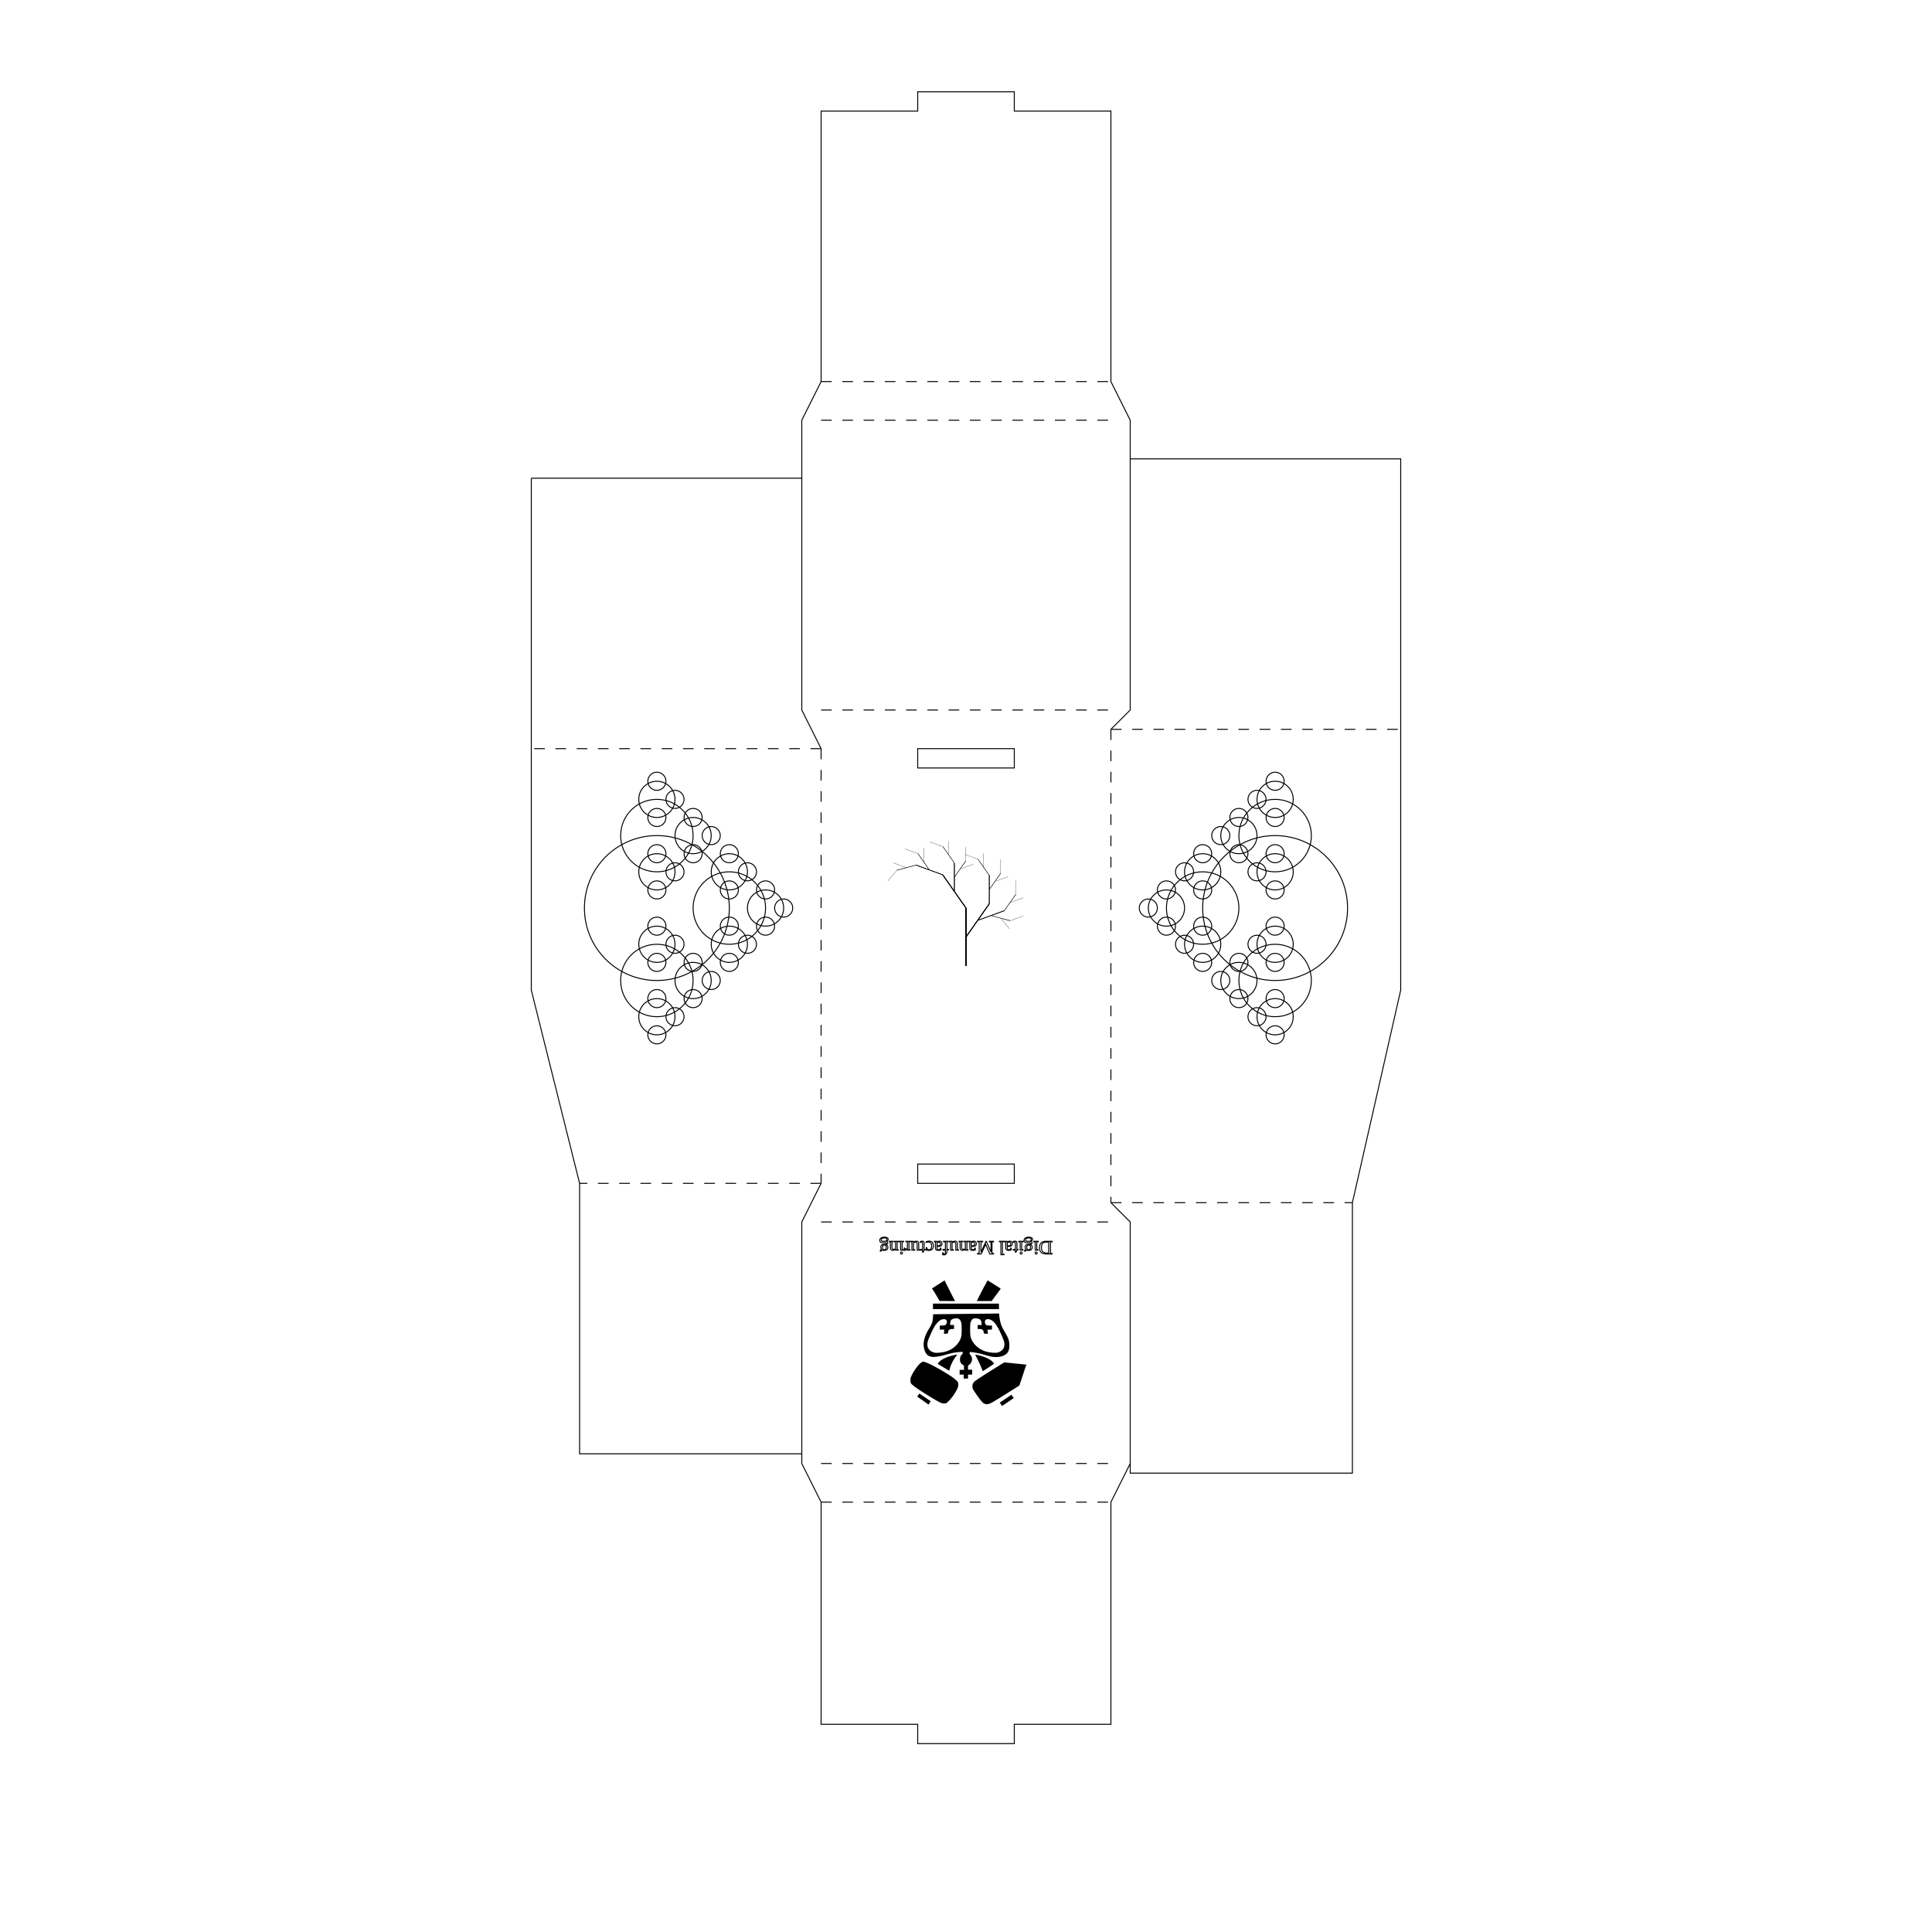
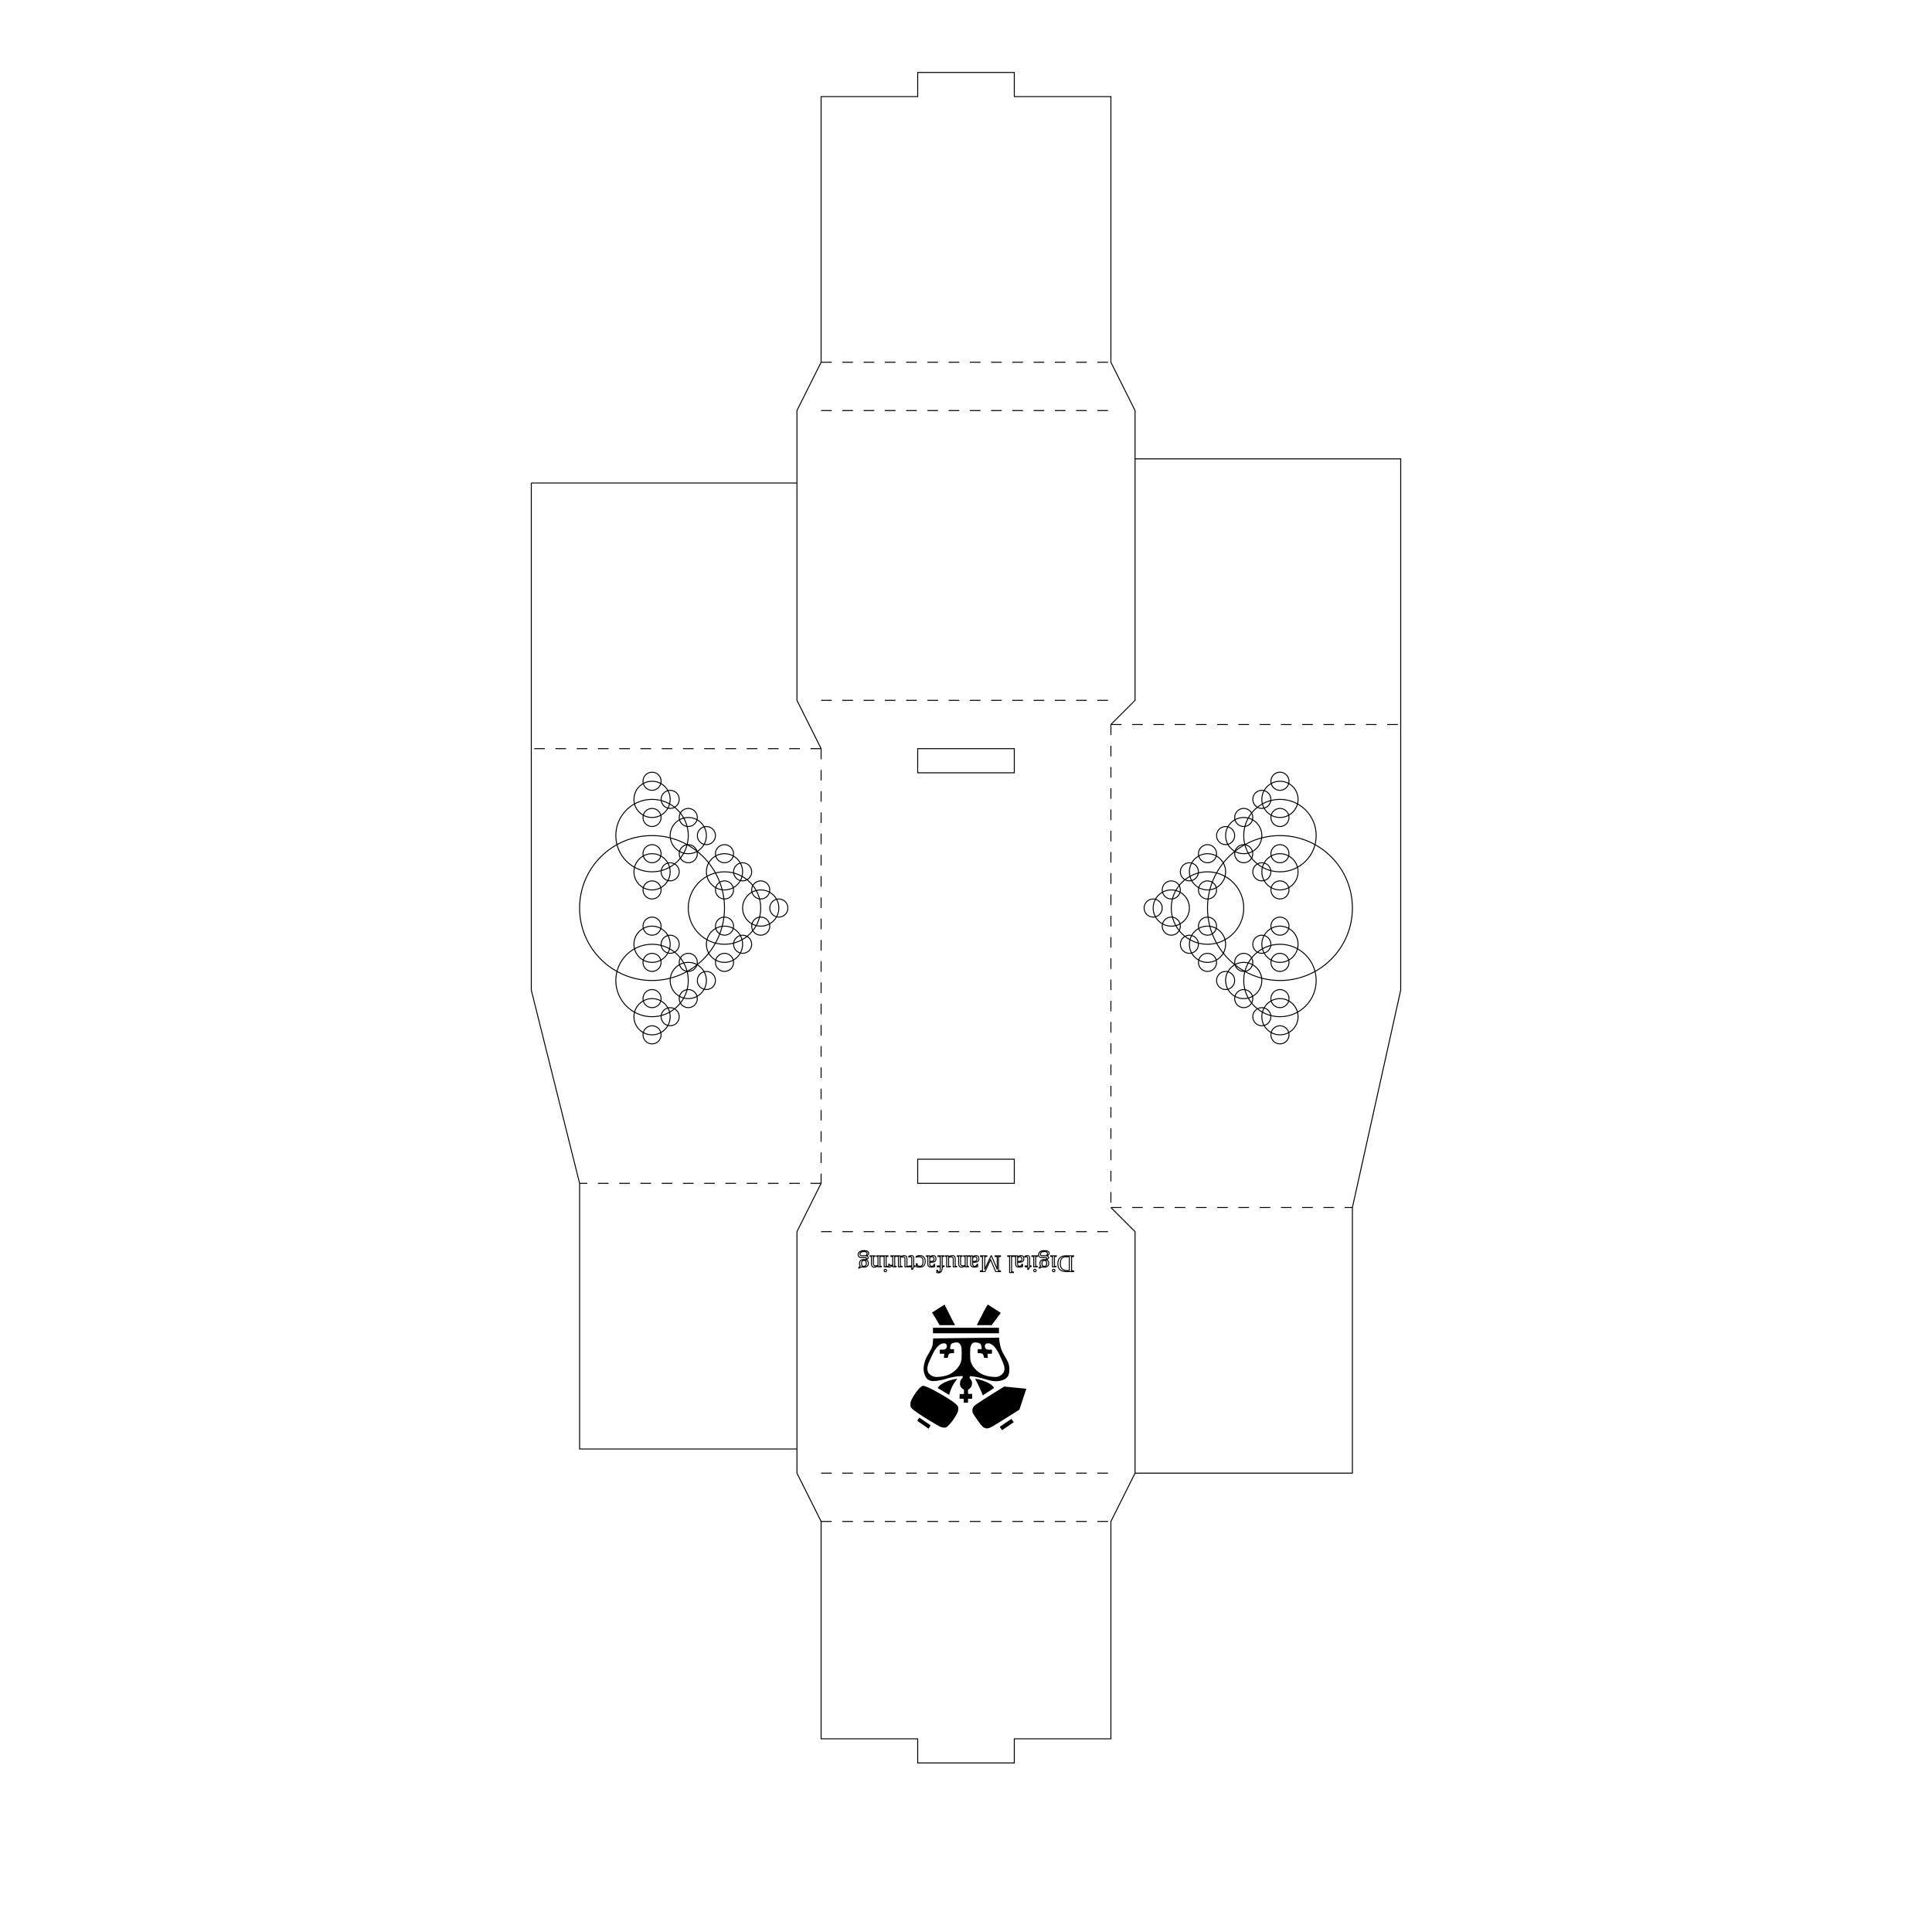
- <svg xmlns="http://www.w3.org/2000/svg" xmlns:xlink="http://www.w3.org/1999/xlink" viewBox="-1000 -1000 2000 2000" version="1.1">
-   <polyline points="-450.0,-505.0 -170.0,-505.0 -170.0,-265.0 -150.0,-225.0 -170.0,-265.0 -170.0,-565.0 -150.0,-605.0 -150.0,-885.0 -50.0,-885.0 -50.0,-905.0 50.0,-905.0 50.0,-885.0 150.0,-885.0 150.0,-605.0 170.0,-565.0 170.0,-265.0 150.0,-245.0 170.0,-265.0 170.0,-525.0 450.0,-525.0 450.0,25.0 400.0,245.0 400.0,525.0 170.0,525.0 170.0,265.0 150.0,245.0 170.0,265.0 170.0,515.0 150.0,555.0 150.0,785.0 50.0,785.0 50.0,805.0 -50.0,805.0 -50.0,785.0 -150.0,785.0 -150.0,555.0 -170.0,515.0 -170.0,265.0 -150.0,225.0 -170.0,265.0 -170.0,505.0 -400.0,505.0 -400.0,225.0 -450.0,25.0 -450.0,-505.0" fill="none" stroke="black" />
-   <line x1="-150.0" y1="-605.0" x2="150.0" y2="-605.0" stroke="black" stroke-dasharray="11" />
-   <line x1="-150.0" y1="-565.0" x2="150.0" y2="-565.0" stroke="black" stroke-dasharray="11" />
-   <line x1="-150.0" y1="-265.0" x2="150.0" y2="-265.0" stroke="black" stroke-dasharray="11" />
-   <line x1="-150.0" y1="555.0" x2="150.0" y2="555.0" stroke="black" stroke-dasharray="11" />
-   <line x1="-150.0" y1="515.0" x2="150.0" y2="515.0" stroke="black" stroke-dasharray="11" />
-   <line x1="-150.0" y1="265.0" x2="150.0" y2="265.0" stroke="black" stroke-dasharray="11" />
+ <svg xmlns="http://www.w3.org/2000/svg" viewBox="-1000 -1000 2000 2000" version="1.1">
+   <polyline points="-450.0,-500.0 -175.0,-500.0 -175.0,-275.0 -150.0,-225.0 -175.0,-275.0 -175.0,-575.0 -150.0,-625.0 -150.0,-900.0 -50.0,-900.0 -50.0,-925.0 50.0,-925.0 50.0,-900.0 150.0,-900.0 150.0,-625.0 175.0,-575.0 175.0,-275.0 150.0,-250.0 175.0,-275.0 175.0,-525.0 450.0,-525.0 450.0,25.0 400.0,250.0 400.0,525.0 175.0,525.0 175.0,275.0 150.0,250.0 175.0,275.0 175.0,525.0 150.0,575.0 150.0,800.0 50.0,800.0 50.0,825.0 -50.0,825.0 -50.0,800.0 -150.0,800.0 -150.0,575.0 -175.0,525.0 -175.0,275.0 -150.0,225.0 -175.0,275.0 -175.0,500.0 -400.0,500.0 -400.0,225.0 -450.0,25.0 -450.0,-500.0" fill="none" stroke="black" />
+   <line x1="-150.0" y1="-625.0" x2="150.0" y2="-625.0" stroke="black" stroke-dasharray="11" />
+   <line x1="-150.0" y1="-575.0" x2="150.0" y2="-575.0" stroke="black" stroke-dasharray="11" />
+   <line x1="-150.0" y1="-275.0" x2="150.0" y2="-275.0" stroke="black" stroke-dasharray="11" />
+   <line x1="-150.0" y1="575.0" x2="150.0" y2="575.0" stroke="black" stroke-dasharray="11" />
+   <line x1="-150.0" y1="525.0" x2="150.0" y2="525.0" stroke="black" stroke-dasharray="11" />
+   <line x1="-150.0" y1="275.0" x2="150.0" y2="275.0" stroke="black" stroke-dasharray="11" />
  <line x1="-150.0" y1="-225.0" x2="-450.0" y2="-225.0" stroke="black" stroke-dasharray="11" />
  <line x1="-150.0" y1="225.0" x2="-400.0" y2="225.0" stroke="black" stroke-dasharray="11" />
-   <line x1="150.0" y1="-245.0" x2="450.0" y2="-245.0" stroke="black" stroke-dasharray="11" />
-   <line x1="150.0" y1="245.0" x2="400.0" y2="245.0" stroke="black" stroke-dasharray="11" />
+   <line x1="150.0" y1="-250.0" x2="450.0" y2="-250.0" stroke="black" stroke-dasharray="11" />
+   <line x1="150.0" y1="250.0" x2="400.0" y2="250.0" stroke="black" stroke-dasharray="11" />
  <line x1="-150.0" y1="-225.0" x2="-150.0" y2="225.0" stroke="black" stroke-dasharray="11" />
-   <line x1="150.0" y1="-245.0" x2="150.0" y2="245.0" stroke="black" stroke-dasharray="11" />
-   <rect x="-50" y="-225" width="100" height="20" stroke="black" fill="none" />
-   <rect x="-50" y="205" width="100" height="20" stroke="black" fill="none" />
-   <text x="0" y="-285" transform="rotate(180, 0, 0)" style="fill: none; stroke: black;  font-size: 20px;" text-anchor="middle">Digital Manufacturing</text>
-   <g transform="translate(62.5 325) rotate(180 0 0) scale(0.01, -0.01)" fill="#000000" stroke="none">
+   <line x1="150.0" y1="-250.0" x2="150.0" y2="250.0" stroke="black" stroke-dasharray="11" />
+   <rect x="-50" y="-225" width="100" height="25" stroke="black" fill="none" />
+   <rect x="-50" y="200" width="100" height="25" stroke="black" fill="none" />
+   <text x="0" y="-300" transform="rotate(180, 0, 0)" style="fill: none; stroke: black;  font-size: 25px;" text-anchor="middle">Digital Manufacturing</text>
+   <g transform="translate(62.5 350) rotate(180 0 0) scale(0.01, -0.01)" fill="#000000" stroke="none">
    <path d="M1912 12640 c-332 -224 -604 -411 -605 -415 -3 -9 237 -345 244 -342   22 8 1209 814 1209 820 0 7 -240 348 -243 346 -1 0 -274 -184 -605 -409z" />
    <path d="M10093 12842 c-20 -31 -70 -109 -111 -172 l-74 -114 22 -18 c12 -10   275 -190 583 -400 l561 -381 22 28 c12 16 63 88 113 161 l91 132 -278 195   c-152 106 -416 291 -585 410 l-308 216 -36 -57z" />
    <path d="M3990 12859 c-143 -25 -315 -99 -545 -234 -305 -179 -1143 -699   -2180 -1353 l-540 -341 -361 -1084 -362 -1085 52 -5 c28 -3 544 -54 1147 -113   l1095 -107 355 218 c1311 808 2319 1454 2635 1692 144 107 236 232 280 378 14   45 18 93 18 190 0 213 -8 234 -230 569 -503 757 -763 1084 -954 1196 -125 74   -275 103 -410 79z" />
    <path d="M8364 12776 c-100 -23 -136 -49 -297 -209 -176 -175 -317 -341 -469   -553 -236 -330 -487 -780 -523 -939 -27 -119 -38 -259 -26 -346 19 -139 67   -219 201 -330 41 -34 107 -92 145 -128 171 -161 620 -458 1275 -843 905 -532   1575 -869 1884 -948 148 -38 185 -30 338 74 317 213 897 1042 1070 1527 l33   94 0 210 0 210 -33 69 c-23 49 -52 88 -100 135 -262 257 -967 735 -1983 1346   -490 295 -846 497 -963 548 -188 81 -412 115 -552 83z" />
    <path d="M6040 10005 l0 -205 -209 0 -209 0 -6 -82 c-3 -46 -7 -159 -8 -253   l-3 -170 218 -3 217 -2 0 -213 0 -213 -76 -49 c-112 -73 -214 -186 -269 -298   -97 -198 -95 -455 6 -633 15 -28 65 -93 110 -144 79 -91 81 -95 75 -134 -7   -46 -35 -137 -45 -148 -4 -5 -79 1 -166 12 -553 70 -934 154 -1610 355 -243   72 -359 101 -506 125 -792 129 -1507 -117 -1702 -585 -81 -195 -113 -482 -88   -795 30 -377 116 -600 432 -1125 250 -415 345 -608 432 -880 95 -295 164 -666   183 -982 l7 -112 26 4 c14 2 357 7 761 10 404 3 1111 10 1570 15 459 6 1472   17 2250 25 778 8 1596 17 1817 21 l402 6 5 62 c3 33 8 115 11 181 7 156 31   365 55 482 44 213 166 468 413 863 355 567 540 1189 500 1679 -20 234 -84 473   -178 663 -131 261 -287 387 -570 459 -105 26 -137 30 -258 30 -205 -1 -443   -33 -819 -111 -233 -49 -282 -61 -437 -111 -361 -117 -796 -213 -1186 -264   -159 -21 -435 -45 -511 -45 l-62 0 -6 33 c-3 17 -8 61 -12 98 l-6 65 49 38   c99 75 173 197 214 351 28 107 31 301 6 395 -47 177 -170 327 -329 403 l-67   32 0 228 -1 227 225 0 225 0 0 245 0 245 -210 0 -210 0 -2 203 -3 202 -222 3   -223 2 0 -205z m-2525 -2476 c729 -55 1303 -309 1753 -773 324 -335 504 -700   544 -1102 16 -171 17 -942 0 -1077 -24 -190 -104 -387 -197 -483 -87 -89 -181   -125 -323 -125 -198 1 -436 66 -531 147 -69 58 -120 226 -129 426 l-5 116 58   7 c32 4 125 4 206 1 l149 -7 0 212 0 212 -83 -6 c-98 -8 -260 6 -335 28 -94   28 -146 93 -190 235 -11 36 -25 99 -32 141 l-12 75 -201 12 c-111 6 -202 10   -204 9 -1 -2 9 -97 22 -213 14 -115 25 -212 25 -216 0 -5 -103 -8 -229 -8   l-228 0 -7 -92 c-3 -50 -6 -145 -6 -211 l0 -120 93 6 c141 10 371 -7 437 -32   108 -40 164 -112 196 -248 40 -170 -10 -295 -141 -355 -69 -30 -232 -37 -325   -13 -303 78 -602 377 -891 890 -170 302 -549 1158 -608 1375 -73 267 -71 449   9 662 82 221 326 423 605 503 147 41 279 47 580 24z m5920 6 c147 -14 342 -88   469 -179 122 -87 252 -245 292 -357 29 -82 54 -214 54 -289 -1 -266 -46 -424   -263 -920 -361 -826 -549 -1147 -836 -1430 -209 -205 -371 -289 -582 -298   -180 -8 -275 38 -319 156 -31 81 -25 213 12 294 31 67 98 142 150 169 49 25   185 38 397 39 l164 0 -6 68 c-4 37 -7 131 -7 210 l0 142 -228 0 c-126 0 -231   2 -233 4 -3 3 6 100 19 216 13 116 22 213 20 215 -2 2 -93 -1 -203 -8 l-199   -12 -17 -95 c-38 -214 -92 -307 -201 -348 -71 -27 -246 -44 -350 -36 l-78 7 0   -211 0 -210 188 2 c103 0 194 -2 202 -5 13 -5 14 -26 9 -130 -7 -129 -36 -274   -70 -340 -25 -49 -91 -107 -158 -136 -121 -54 -373 -94 -505 -81 -238 23 -412   272 -446 638 -15 157 -15 808 0 995 19 246 63 410 165 620 237 488 749 935   1290 1129 290 103 632 168 975 185 153 7 179 7 295 -4z" />
    <path d="M3935 9075 c-314 -207 -574 -382 -579 -389 -15 -22 67 -139 164 -237   246 -244 704 -462 1322 -628 186 -49 442 -105 457 -99 4 2 -37 89 -92 193   -266 506 -578 1195 -672 1483 -9 28 -20 52 -23 52 -4 0 -264 -169 -577 -375z" />
    <path d="M7961 9298 c-29 -127 -108 -374 -162 -505 -130 -314 -342 -673 -564   -958 -47 -60 -81 -111 -76 -113 17 -6 325 57 513 104 508 128 916 303 1199   516 97 74 246 229 281 294 l27 50 -587 355 c-322 195 -591 355 -597 357 -6 1   -21 -41 -34 -100z" />
    <path d="M2833 2953 c4 -38 7 -166 7 -285 l0 -218 3415 0 3415 0 0 285 0 285   -3421 0 -3422 0 6 -67z" />
    <path d="M3125 1550 c-259 -347 -470 -635 -470 -641 0 -6 54 -46 120 -88 519   -333 1194 -761 1207 -766 19 -8 43 23 125 160 147 244 419 761 779 1478 l244   487 -768 0 -768 0 -469 -630z" />
    <path d="M7398 2148 c101 -168 417 -783 787 -1531 154 -312 283 -567 287 -567   3 0 267 167 585 372 318 204 608 391 645 414 l68 44 -114 172 c-128 194 -407   658 -566 940 l-105 187 -803 1 -804 0 20 -32z" />
  </g>
-   <circle cx="320" cy="-60" r="75" stroke="black" fill="none" />
-   <circle cx="245" cy="-60" r="37.5" stroke="black" fill="none" />
-   <circle cx="207.5" cy="-60" r="18.75" stroke="black" fill="none" />
-   <circle cx="188.75" cy="-60" r="9.375" stroke="black" fill="none" />
-   <circle cx="207.5" cy="-78.75" r="9.375" stroke="black" fill="none" />
-   <circle cx="207.5" cy="-41.25" r="9.375" stroke="black" fill="none" />
-   <circle cx="245" cy="-97.5" r="18.75" stroke="black" fill="none" />
-   <circle cx="226.25" cy="-97.5" r="9.375" stroke="black" fill="none" />
-   <circle cx="245" cy="-116.25" r="9.375" stroke="black" fill="none" />
-   <circle cx="245" cy="-78.75" r="9.375" stroke="black" fill="none" />
-   <circle cx="245" cy="-22.5" r="18.75" stroke="black" fill="none" />
-   <circle cx="226.25" cy="-22.5" r="9.375" stroke="black" fill="none" />
-   <circle cx="245" cy="-41.25" r="9.375" stroke="black" fill="none" />
-   <circle cx="245" cy="-3.75" r="9.375" stroke="black" fill="none" />
-   <circle cx="320" cy="-135" r="37.5" stroke="black" fill="none" />
-   <circle cx="282.5" cy="-135" r="18.75" stroke="black" fill="none" />
-   <circle cx="263.75" cy="-135" r="9.375" stroke="black" fill="none" />
-   <circle cx="282.5" cy="-153.75" r="9.375" stroke="black" fill="none" />
-   <circle cx="282.5" cy="-116.25" r="9.375" stroke="black" fill="none" />
-   <circle cx="320" cy="-172.5" r="18.75" stroke="black" fill="none" />
-   <circle cx="301.25" cy="-172.5" r="9.375" stroke="black" fill="none" />
-   <circle cx="320" cy="-191.25" r="9.375" stroke="black" fill="none" />
-   <circle cx="320" cy="-153.75" r="9.375" stroke="black" fill="none" />
-   <circle cx="320" cy="-97.5" r="18.75" stroke="black" fill="none" />
-   <circle cx="301.25" cy="-97.5" r="9.375" stroke="black" fill="none" />
-   <circle cx="320" cy="-116.25" r="9.375" stroke="black" fill="none" />
-   <circle cx="320" cy="-78.75" r="9.375" stroke="black" fill="none" />
-   <circle cx="320" cy="15" r="37.5" stroke="black" fill="none" />
-   <circle cx="282.5" cy="15" r="18.75" stroke="black" fill="none" />
-   <circle cx="263.75" cy="15" r="9.375" stroke="black" fill="none" />
-   <circle cx="282.5" cy="-3.75" r="9.375" stroke="black" fill="none" />
-   <circle cx="282.5" cy="33.75" r="9.375" stroke="black" fill="none" />
-   <circle cx="320" cy="-22.5" r="18.75" stroke="black" fill="none" />
-   <circle cx="301.25" cy="-22.5" r="9.375" stroke="black" fill="none" />
-   <circle cx="320" cy="-41.25" r="9.375" stroke="black" fill="none" />
-   <circle cx="320" cy="-3.75" r="9.375" stroke="black" fill="none" />
-   <circle cx="320" cy="52.5" r="18.75" stroke="black" fill="none" />
-   <circle cx="301.25" cy="52.5" r="9.375" stroke="black" fill="none" />
-   <circle cx="320" cy="33.75" r="9.375" stroke="black" fill="none" />
-   <circle cx="320" cy="71.25" r="9.375" stroke="black" fill="none" />
-   <circle cx="-320" cy="-60" r="75" stroke="black" fill="none" />
-   <circle cx="-245" cy="-60" r="37.5" stroke="black" fill="none" />
-   <circle cx="-207.5" cy="-60" r="18.75" stroke="black" fill="none" />
-   <circle cx="-188.75" cy="-60" r="9.375" stroke="black" fill="none" />
-   <circle cx="-207.5" cy="-78.75" r="9.375" stroke="black" fill="none" />
-   <circle cx="-207.5" cy="-41.25" r="9.375" stroke="black" fill="none" />
-   <circle cx="-245" cy="-97.5" r="18.75" stroke="black" fill="none" />
-   <circle cx="-226.25" cy="-97.5" r="9.375" stroke="black" fill="none" />
-   <circle cx="-245" cy="-116.25" r="9.375" stroke="black" fill="none" />
-   <circle cx="-245" cy="-78.75" r="9.375" stroke="black" fill="none" />
-   <circle cx="-245" cy="-22.5" r="18.75" stroke="black" fill="none" />
-   <circle cx="-226.25" cy="-22.5" r="9.375" stroke="black" fill="none" />
-   <circle cx="-245" cy="-41.25" r="9.375" stroke="black" fill="none" />
-   <circle cx="-245" cy="-3.75" r="9.375" stroke="black" fill="none" />
-   <circle cx="-320" cy="-135" r="37.5" stroke="black" fill="none" />
-   <circle cx="-282.5" cy="-135" r="18.75" stroke="black" fill="none" />
-   <circle cx="-263.75" cy="-135" r="9.375" stroke="black" fill="none" />
-   <circle cx="-282.5" cy="-153.75" r="9.375" stroke="black" fill="none" />
-   <circle cx="-282.5" cy="-116.25" r="9.375" stroke="black" fill="none" />
-   <circle cx="-320" cy="-172.5" r="18.75" stroke="black" fill="none" />
-   <circle cx="-301.25" cy="-172.5" r="9.375" stroke="black" fill="none" />
-   <circle cx="-320" cy="-191.25" r="9.375" stroke="black" fill="none" />
-   <circle cx="-320" cy="-153.75" r="9.375" stroke="black" fill="none" />
-   <circle cx="-320" cy="-97.5" r="18.75" stroke="black" fill="none" />
-   <circle cx="-301.25" cy="-97.5" r="9.375" stroke="black" fill="none" />
-   <circle cx="-320" cy="-116.25" r="9.375" stroke="black" fill="none" />
-   <circle cx="-320" cy="-78.75" r="9.375" stroke="black" fill="none" />
-   <circle cx="-320" cy="15" r="37.5" stroke="black" fill="none" />
-   <circle cx="-282.5" cy="15" r="18.75" stroke="black" fill="none" />
-   <circle cx="-263.75" cy="15" r="9.375" stroke="black" fill="none" />
-   <circle cx="-282.5" cy="-3.75" r="9.375" stroke="black" fill="none" />
-   <circle cx="-282.5" cy="33.75" r="9.375" stroke="black" fill="none" />
-   <circle cx="-320" cy="-22.5" r="18.75" stroke="black" fill="none" />
-   <circle cx="-301.25" cy="-22.5" r="9.375" stroke="black" fill="none" />
-   <circle cx="-320" cy="-41.25" r="9.375" stroke="black" fill="none" />
-   <circle cx="-320" cy="-3.75" r="9.375" stroke="black" fill="none" />
-   <circle cx="-320" cy="52.5" r="18.75" stroke="black" fill="none" />
-   <circle cx="-301.25" cy="52.5" r="9.375" stroke="black" fill="none" />
-   <circle cx="-320" cy="33.75" r="9.375" stroke="black" fill="none" />
-   <circle cx="-320" cy="71.25" r="9.375" stroke="black" fill="none" />
-   <g id="branch">
-     <line x1="0" y1="0" x2="0" y2="-60" stroke="black" />
-   </g>
-   <g id="0.000000">
-     <use xlink:href="#branch" />
-   </g>
-   <g id="1.000000">
-     <use xlink:href="#0.000000" transform="translate(0, -60) rotate(-35) scale(.7)" />
-     <use xlink:href="#0.000000" transform="translate(0, -30) rotate(+35) scale(.7)" />
-     <use xlink:href="#branch" />
-   </g>
-   <g id="2.000000">
-     <use xlink:href="#1.000000" transform="translate(0, -60) rotate(-35) scale(.7)" />
-     <use xlink:href="#1.000000" transform="translate(0, -30) rotate(+35) scale(.7)" />
-     <use xlink:href="#branch" />
-   </g>
-   <g id="3.000000">
-     <use xlink:href="#2.000000" transform="translate(0, -60) rotate(-35) scale(.7)" />
-     <use xlink:href="#2.000000" transform="translate(0, -30) rotate(+35) scale(.7)" />
-     <use xlink:href="#branch" />
-   </g>
-   <g id="4.000000">
-     <use xlink:href="#3.000000" transform="translate(0, -60) rotate(-35) scale(.7)" />
-     <use xlink:href="#3.000000" transform="translate(0, -30) rotate(+35) scale(.7)" />
-     <use xlink:href="#branch" />
-   </g>
-   <g id="stem">
-     <line x1="0" y1="0" x2="0" y2="-200" />
-   </g>
-   <g id="l0">
-     <use xlink:href="#stem" />
-   </g>
-   <g id="l1">
-     <use xlink:href="#l0" transform="translate(0, -200) rotate(-35) scale(.7)" />
-     <use xlink:href="#l0" transform="translate(0, -1) rotate(+35) scale(.7)" />
-     <use xlink:href="#stem" />
-   </g>
-   <g id="l2">
-     <use xlink:href="#l1" transform="translate(0, -200) rotate(-35) scale(.7)" />
-     <use xlink:href="#l1" transform="translate(0, -1) rotate(+35) scale(.7)" />
-     <use xlink:href="#stem" />
-   </g>
-   <g id="l3">
-     <use xlink:href="#l2" transform="translate(0, -200) rotate(-35) scale(.7)" />
-     <use xlink:href="#l2" transform="translate(0, -1) rotate(+35) scale(.7)" />
-     <use xlink:href="#stem" />
-   </g>
-   <g id="l4">
-     <use xlink:href="#l3" transform="translate(0, -200) rotate(-35) scale(.7)" />
-     <use xlink:href="#l3" transform="translate(0, -1) rotate(+35) scale(.7)" />
-     <use xlink:href="#stem" />
-   </g>
-   <g id="l5">
-     <use xlink:href="#l4" transform="translate(0, -200) rotate(-35) scale(.7)" />
-     <use xlink:href="#l4" transform="translate(0, -1) rotate(+35) scale(.7)" />
-     <use xlink:href="#stem" />
-   </g>
-   <g id="l6">
-     <use xlink:href="#l5" transform="translate(0, -200) rotate(-35) scale(.7)" />
-     <use xlink:href="#l5" transform="translate(0, -1) rotate(+35) scale(.7)" />
-     <use xlink:href="#stem" />
-   </g>
-   <g id="l7">
-     <use xlink:href="#l6" transform="translate(0, -200) rotate(-35) scale(.7)" />
-     <use xlink:href="#l6" transform="translate(0, -1) rotate(+35) scale(.7)" />
-     <use xlink:href="#stem" />
-   </g>
-   <g id="l8">
-     <use xlink:href="#l7" transform="translate(0, -200) rotate(-35) scale(.7)" />
-     <use xlink:href="#l7" transform="translate(0, -1) rotate(+35) scale(.7)" />
-     <use xlink:href="#stem" />
-   </g>
-   <g id="l9">
-     <use xlink:href="#l8" transform="translate(0, -200) rotate(-35) scale(.7)" />
-     <use xlink:href="#l8" transform="translate(0, -1) rotate(+35) scale(.7)" />
-     <use xlink:href="#stem" />
-   </g>
+   <circle cx="325" cy="-60" r="75" stroke="black" fill="none" />
+   <circle cx="250" cy="-60" r="37.5" stroke="black" fill="none" />
+   <circle cx="212.5" cy="-60" r="18.75" stroke="black" fill="none" />
+   <circle cx="193.75" cy="-60" r="9.375" stroke="black" fill="none" />
+   <circle cx="212.5" cy="-78.75" r="9.375" stroke="black" fill="none" />
+   <circle cx="212.5" cy="-41.25" r="9.375" stroke="black" fill="none" />
+   <circle cx="250" cy="-97.5" r="18.75" stroke="black" fill="none" />
+   <circle cx="231.25" cy="-97.5" r="9.375" stroke="black" fill="none" />
+   <circle cx="250" cy="-116.25" r="9.375" stroke="black" fill="none" />
+   <circle cx="250" cy="-78.75" r="9.375" stroke="black" fill="none" />
+   <circle cx="250" cy="-22.5" r="18.75" stroke="black" fill="none" />
+   <circle cx="231.25" cy="-22.5" r="9.375" stroke="black" fill="none" />
+   <circle cx="250" cy="-41.25" r="9.375" stroke="black" fill="none" />
+   <circle cx="250" cy="-3.75" r="9.375" stroke="black" fill="none" />
+   <circle cx="325" cy="-135" r="37.5" stroke="black" fill="none" />
+   <circle cx="287.5" cy="-135" r="18.75" stroke="black" fill="none" />
+   <circle cx="268.75" cy="-135" r="9.375" stroke="black" fill="none" />
+   <circle cx="287.5" cy="-153.75" r="9.375" stroke="black" fill="none" />
+   <circle cx="287.5" cy="-116.25" r="9.375" stroke="black" fill="none" />
+   <circle cx="325" cy="-172.5" r="18.75" stroke="black" fill="none" />
+   <circle cx="306.25" cy="-172.5" r="9.375" stroke="black" fill="none" />
+   <circle cx="325" cy="-191.25" r="9.375" stroke="black" fill="none" />
+   <circle cx="325" cy="-153.75" r="9.375" stroke="black" fill="none" />
+   <circle cx="325" cy="-97.5" r="18.75" stroke="black" fill="none" />
+   <circle cx="306.25" cy="-97.5" r="9.375" stroke="black" fill="none" />
+   <circle cx="325" cy="-116.25" r="9.375" stroke="black" fill="none" />
+   <circle cx="325" cy="-78.75" r="9.375" stroke="black" fill="none" />
+   <circle cx="325" cy="15" r="37.5" stroke="black" fill="none" />
+   <circle cx="287.5" cy="15" r="18.75" stroke="black" fill="none" />
+   <circle cx="268.75" cy="15" r="9.375" stroke="black" fill="none" />
+   <circle cx="287.5" cy="-3.75" r="9.375" stroke="black" fill="none" />
+   <circle cx="287.5" cy="33.75" r="9.375" stroke="black" fill="none" />
+   <circle cx="325" cy="-22.5" r="18.75" stroke="black" fill="none" />
+   <circle cx="306.25" cy="-22.5" r="9.375" stroke="black" fill="none" />
+   <circle cx="325" cy="-41.25" r="9.375" stroke="black" fill="none" />
+   <circle cx="325" cy="-3.75" r="9.375" stroke="black" fill="none" />
+   <circle cx="325" cy="52.5" r="18.75" stroke="black" fill="none" />
+   <circle cx="306.25" cy="52.5" r="9.375" stroke="black" fill="none" />
+   <circle cx="325" cy="33.75" r="9.375" stroke="black" fill="none" />
+   <circle cx="325" cy="71.25" r="9.375" stroke="black" fill="none" />
+   <circle cx="-325" cy="-60" r="75" stroke="black" fill="none" />
+   <circle cx="-250" cy="-60" r="37.5" stroke="black" fill="none" />
+   <circle cx="-212.5" cy="-60" r="18.75" stroke="black" fill="none" />
+   <circle cx="-193.75" cy="-60" r="9.375" stroke="black" fill="none" />
+   <circle cx="-212.5" cy="-78.75" r="9.375" stroke="black" fill="none" />
+   <circle cx="-212.5" cy="-41.25" r="9.375" stroke="black" fill="none" />
+   <circle cx="-250" cy="-97.5" r="18.75" stroke="black" fill="none" />
+   <circle cx="-231.25" cy="-97.5" r="9.375" stroke="black" fill="none" />
+   <circle cx="-250" cy="-116.25" r="9.375" stroke="black" fill="none" />
+   <circle cx="-250" cy="-78.75" r="9.375" stroke="black" fill="none" />
+   <circle cx="-250" cy="-22.5" r="18.75" stroke="black" fill="none" />
+   <circle cx="-231.25" cy="-22.5" r="9.375" stroke="black" fill="none" />
+   <circle cx="-250" cy="-41.25" r="9.375" stroke="black" fill="none" />
+   <circle cx="-250" cy="-3.75" r="9.375" stroke="black" fill="none" />
+   <circle cx="-325" cy="-135" r="37.5" stroke="black" fill="none" />
+   <circle cx="-287.5" cy="-135" r="18.75" stroke="black" fill="none" />
+   <circle cx="-268.75" cy="-135" r="9.375" stroke="black" fill="none" />
+   <circle cx="-287.5" cy="-153.75" r="9.375" stroke="black" fill="none" />
+   <circle cx="-287.5" cy="-116.25" r="9.375" stroke="black" fill="none" />
+   <circle cx="-325" cy="-172.5" r="18.75" stroke="black" fill="none" />
+   <circle cx="-306.25" cy="-172.5" r="9.375" stroke="black" fill="none" />
+   <circle cx="-325" cy="-191.25" r="9.375" stroke="black" fill="none" />
+   <circle cx="-325" cy="-153.75" r="9.375" stroke="black" fill="none" />
+   <circle cx="-325" cy="-97.5" r="18.75" stroke="black" fill="none" />
+   <circle cx="-306.25" cy="-97.5" r="9.375" stroke="black" fill="none" />
+   <circle cx="-325" cy="-116.25" r="9.375" stroke="black" fill="none" />
+   <circle cx="-325" cy="-78.75" r="9.375" stroke="black" fill="none" />
+   <circle cx="-325" cy="15" r="37.5" stroke="black" fill="none" />
+   <circle cx="-287.5" cy="15" r="18.75" stroke="black" fill="none" />
+   <circle cx="-268.75" cy="15" r="9.375" stroke="black" fill="none" />
+   <circle cx="-287.5" cy="-3.75" r="9.375" stroke="black" fill="none" />
+   <circle cx="-287.5" cy="33.75" r="9.375" stroke="black" fill="none" />
+   <circle cx="-325" cy="-22.5" r="18.75" stroke="black" fill="none" />
+   <circle cx="-306.25" cy="-22.5" r="9.375" stroke="black" fill="none" />
+   <circle cx="-325" cy="-41.25" r="9.375" stroke="black" fill="none" />
+   <circle cx="-325" cy="-3.75" r="9.375" stroke="black" fill="none" />
+   <circle cx="-325" cy="52.5" r="18.75" stroke="black" fill="none" />
+   <circle cx="-306.25" cy="52.5" r="9.375" stroke="black" fill="none" />
+   <circle cx="-325" cy="33.75" r="9.375" stroke="black" fill="none" />
+   <circle cx="-325" cy="71.25" r="9.375" stroke="black" fill="none" />
</svg>
